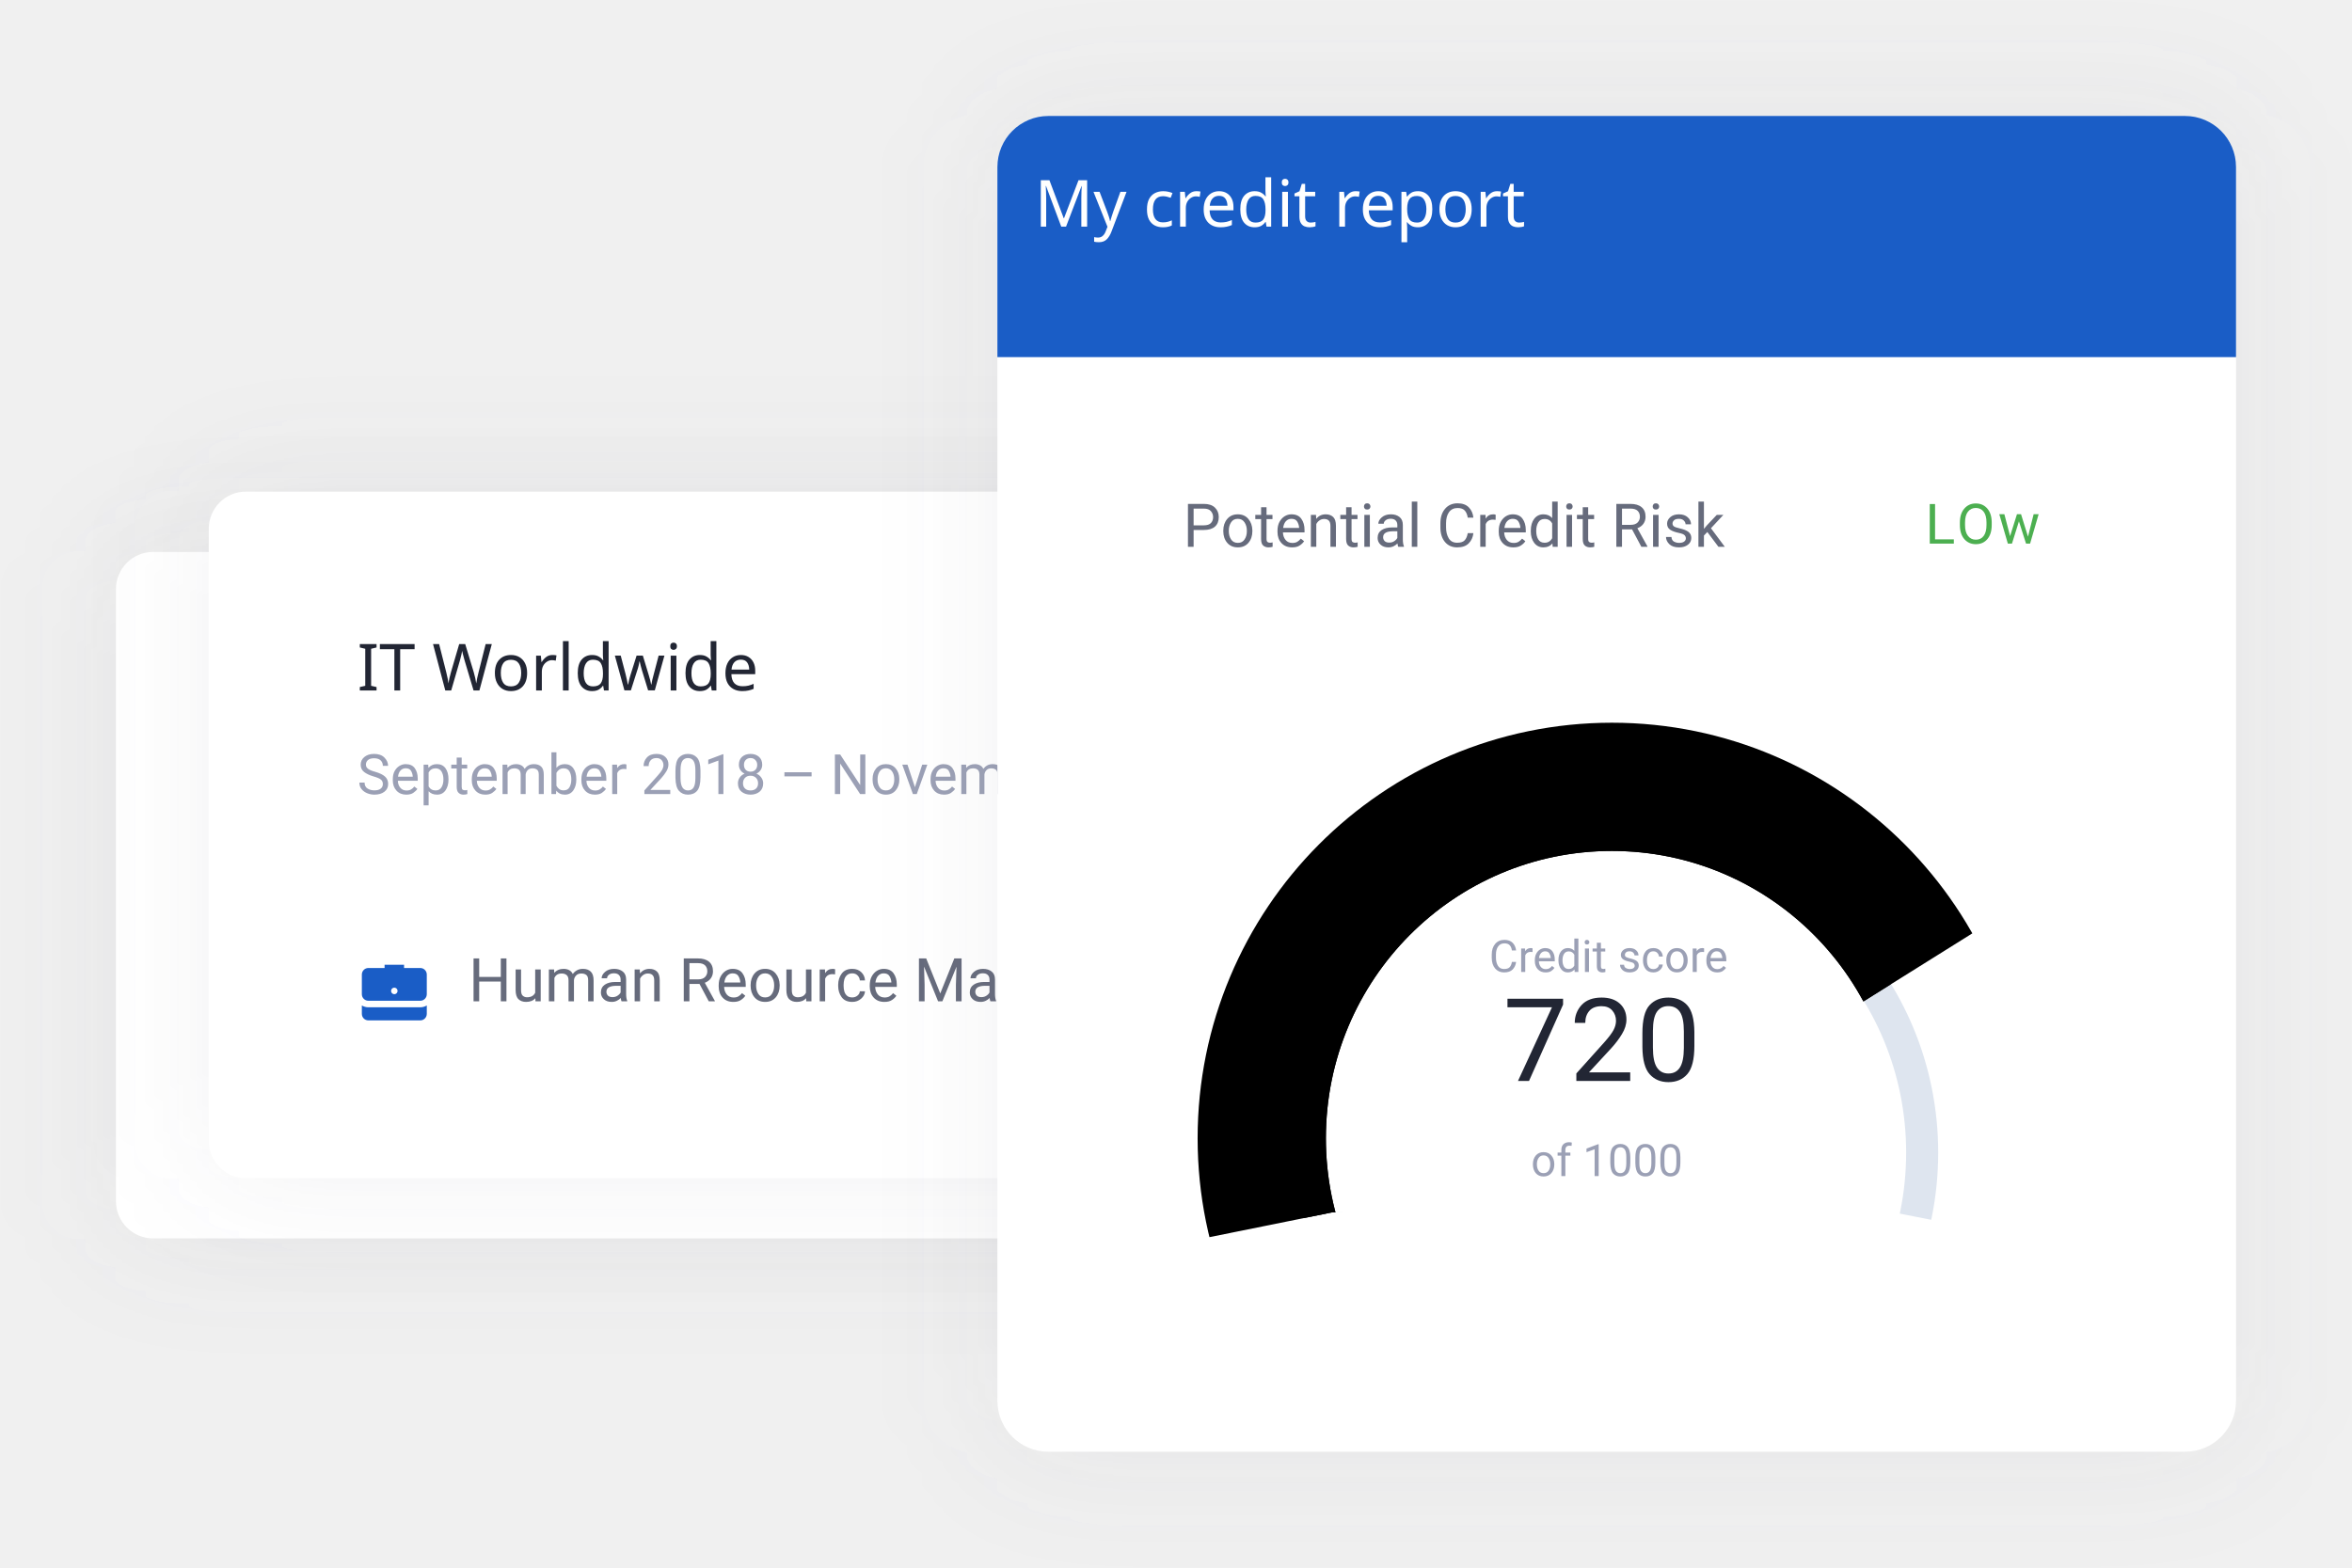
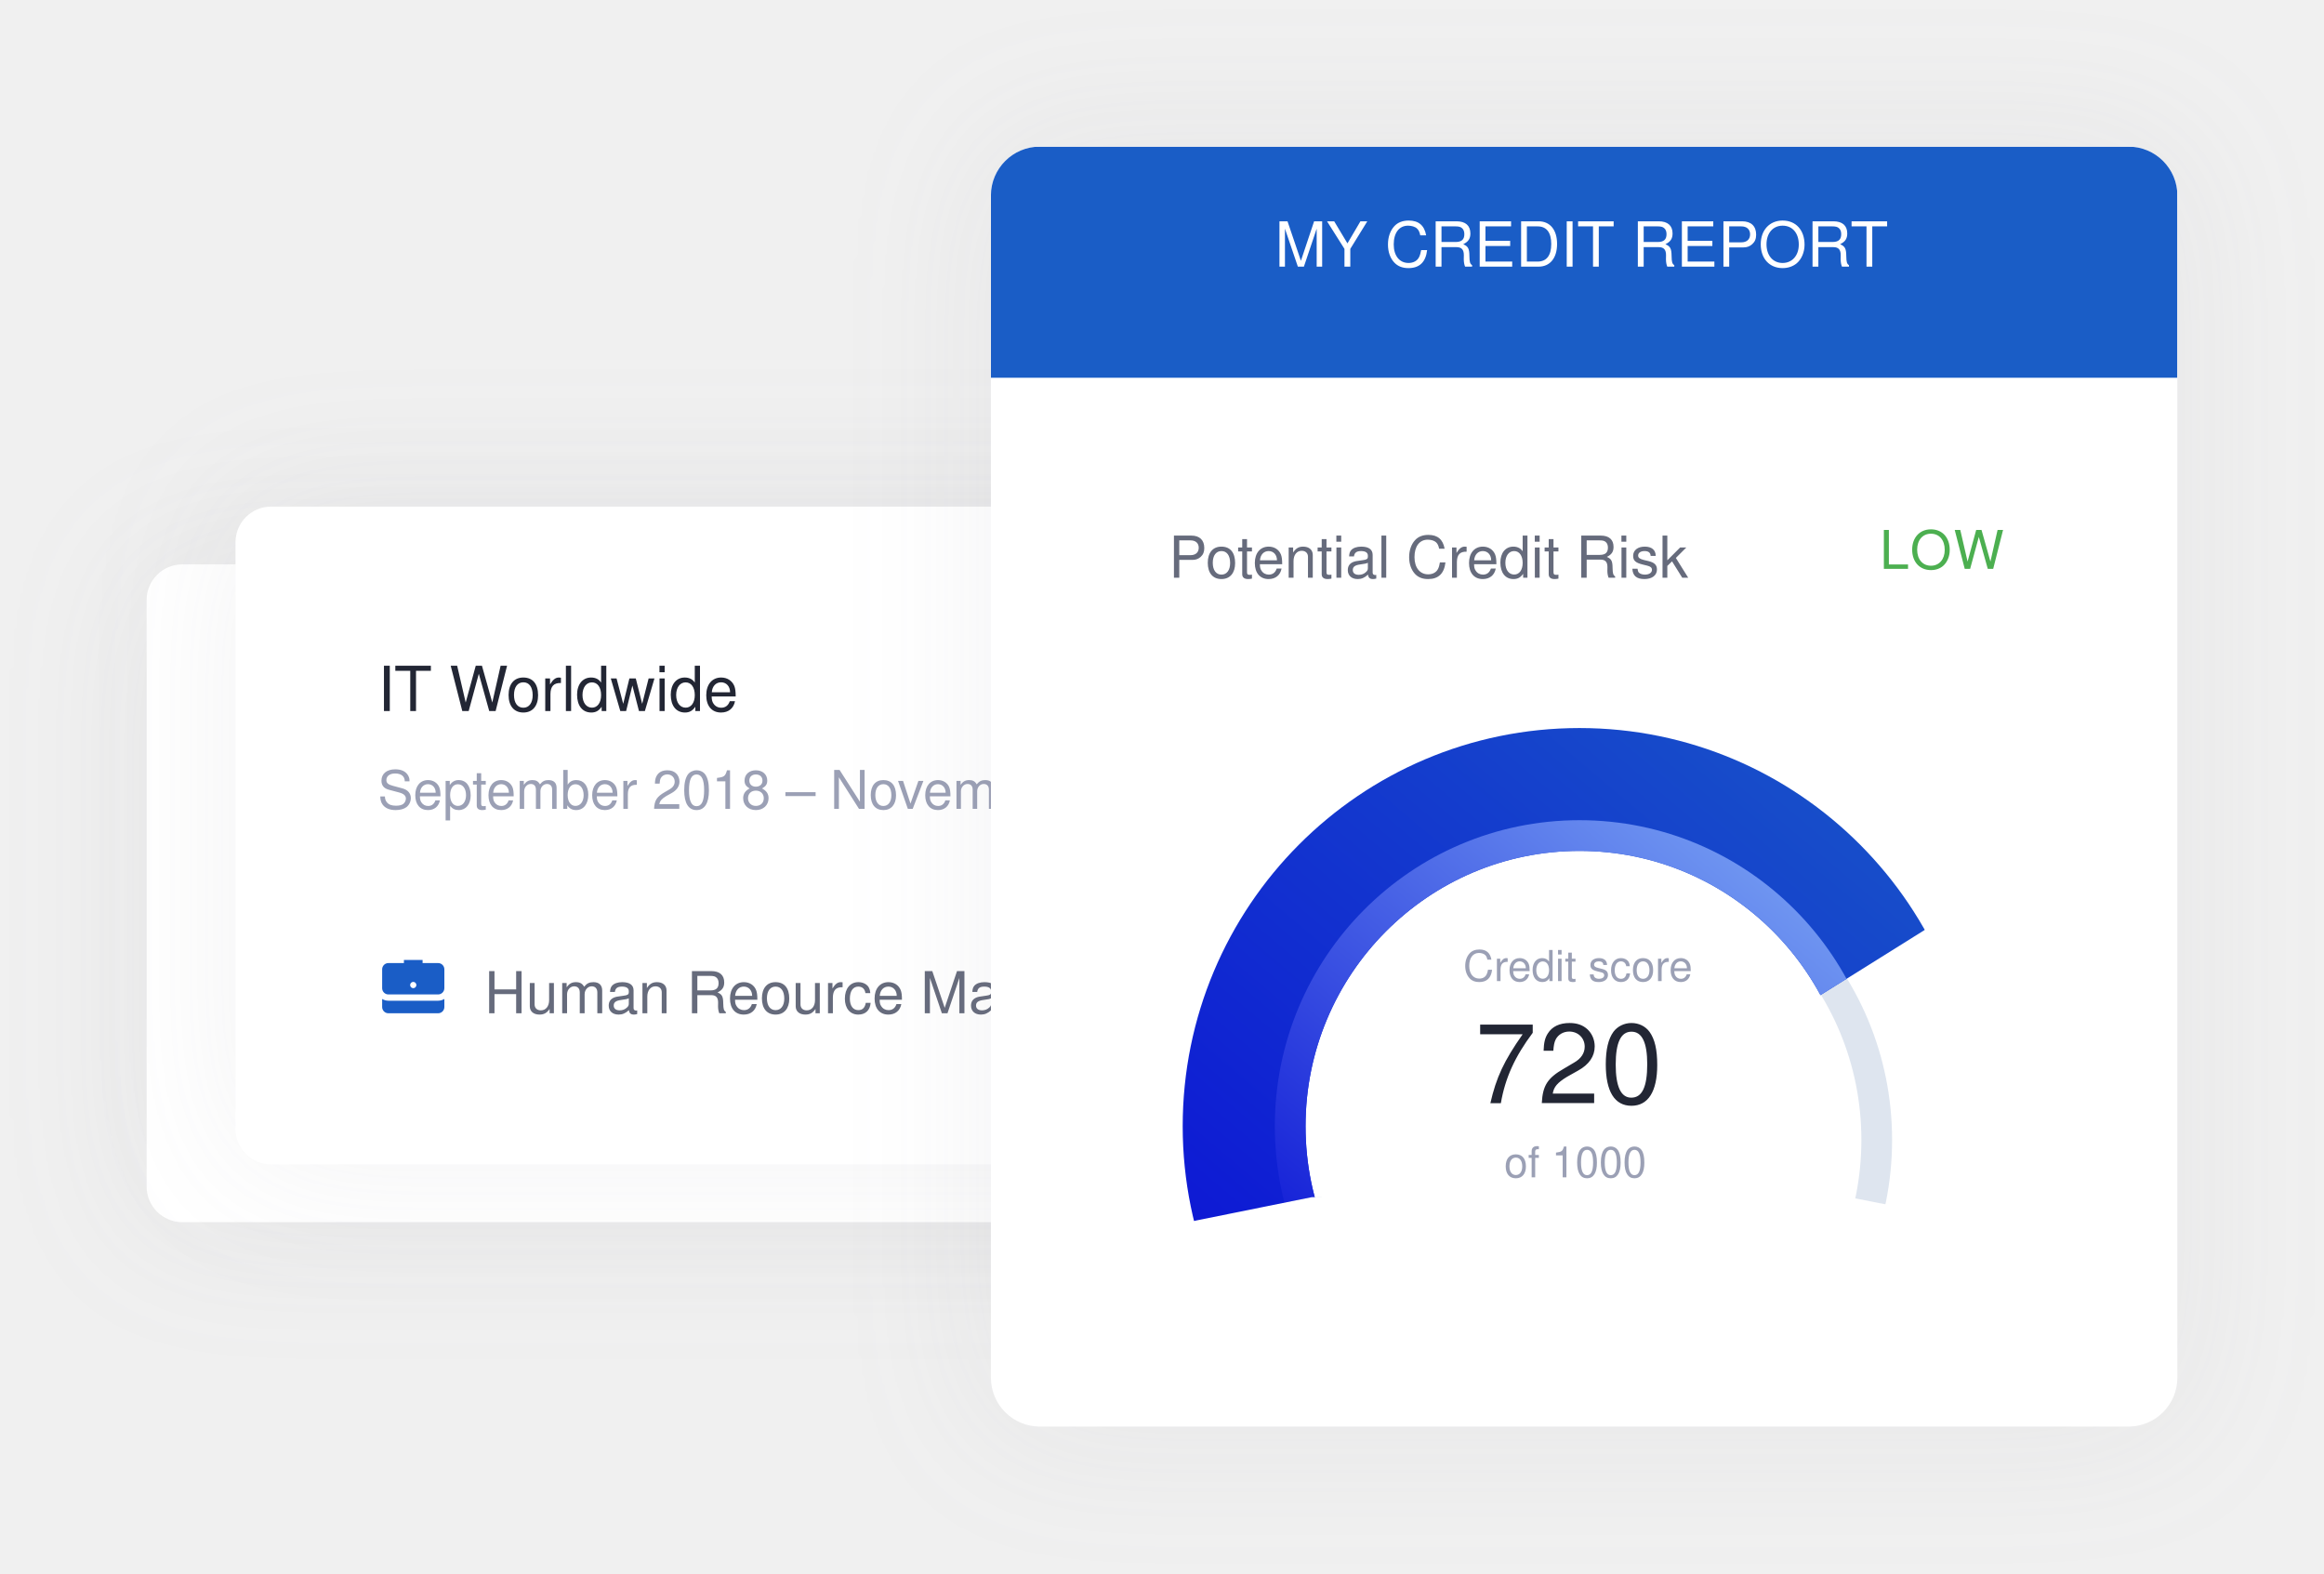
- <svg xmlns="http://www.w3.org/2000/svg" width="507" height="338" viewBox="0 0 507 338">
+ <svg xmlns="http://www.w3.org/2000/svg" xmlns:xlink="http://www.w3.org/1999/xlink" width="523px" height="354px" viewBox="0 0 523 354" version="1.1">
  <defs>
-     <mask id="6atcb" width="2" height="2" x="-1" y="-1">
-       <path fill="#fff" d="M25 119h282v148H25z" />
-       <path d="M25 127a8 8 0 0 1 8-8h266a8 8 0 0 1 8 8v132a8 8 0 0 1-8 8H33a8 8 0 0 1-8-8z" />
-     </mask>
-     <filter id="6atca" width="368" height="234" x="-18" y="76" filterUnits="userSpaceOnUse">
-       <feOffset in="SourceGraphic" result="FeOffset1029Out" />
-       <feGaussianBlur in="FeOffset1029Out" result="FeGaussianBlur1030Out" stdDeviation="13.2 13.2" />
+     <rect id="path-1" x="0" y="0" width="282" height="148" rx="8" />
+     <filter x="-17.6%" y="-33.4%" width="135.1%" height="166.9%" filterUnits="objectBoundingBox" id="filter-2">
+       <feOffset dx="0" dy="0" in="SourceAlpha" result="shadowOffsetOuter1" />
+       <feGaussianBlur stdDeviation="16.5" in="shadowOffsetOuter1" result="shadowBlurOuter1" />
+       <feColorMatrix values="0 0 0 0 0.507   0 0 0 0 0.507   0 0 0 0 0.545  0 0 0 0.098 0" type="matrix" in="shadowBlurOuter1" />
    </filter>
-     <mask id="6atcd" width="2" height="2" x="-1" y="-1">
-       <path fill="#fff" d="M45 106h282v148H45z" />
-       <path d="M45 114a8 8 0 0 1 8-8h266a8 8 0 0 1 8 8v132a8 8 0 0 1-8 8H53a8 8 0 0 1-8-8z" />
-     </mask>
-     <filter id="6atcc" width="368" height="234" x="2" y="63" filterUnits="userSpaceOnUse">
-       <feOffset in="SourceGraphic" result="FeOffset1047Out" />
-       <feGaussianBlur in="FeOffset1047Out" result="FeGaussianBlur1048Out" stdDeviation="13.2 13.2" />
+     <rect id="path-3" x="0" y="0" width="282" height="148" rx="8" />
+     <filter x="-17.6%" y="-33.4%" width="135.1%" height="166.9%" filterUnits="objectBoundingBox" id="filter-4">
+       <feOffset dx="0" dy="0" in="SourceAlpha" result="shadowOffsetOuter1" />
+       <feGaussianBlur stdDeviation="16.5" in="shadowOffsetOuter1" result="shadowBlurOuter1" />
+       <feColorMatrix values="0 0 0 0 0.507   0 0 0 0 0.507   0 0 0 0 0.545  0 0 0 0.098 0" type="matrix" in="shadowBlurOuter1" />
    </filter>
-     <mask id="6atcf" width="2" height="2" x="-1" y="-1">
-       <path fill="#fff" d="M215 25h267v288H215z" />
-       <path d="M215 36c0-6.075 4.925-11 11-11h245c6.075 0 11 4.925 11 11v266c0 6.075-4.925 11-11 11H226c-6.075 0-11-4.925-11-11z" />
-     </mask>
-     <filter id="6atce" width="353" height="374" x="172" y="-18" filterUnits="userSpaceOnUse">
-       <feOffset in="SourceGraphic" result="FeOffset1091Out" />
-       <feGaussianBlur in="FeOffset1091Out" result="FeGaussianBlur1092Out" stdDeviation="13.2 13.2" />
+     <path d="M11,0 L256,0 C262.075,-1.11598369e-15 267,4.925 267,11 L267,277 C267,283.075 262.075,288 256,288 L11,288 C4.925,288 7.43989126e-16,283.075 0,277 L0,11 C-2.52034597e-15,4.925 4.925,1.11598369e-15 11,0 Z" id="path-5" />
+     <filter x="-18.5%" y="-17.2%" width="137.1%" height="134.4%" filterUnits="objectBoundingBox" id="filter-7">
+       <feOffset dx="0" dy="0" in="SourceAlpha" result="shadowOffsetOuter1" />
+       <feGaussianBlur stdDeviation="16.5" in="shadowOffsetOuter1" result="shadowBlurOuter1" />
+       <feColorMatrix values="0 0 0 0 0.507   0 0 0 0 0.507   0 0 0 0 0.545  0 0 0 0.098 0" type="matrix" in="shadowBlurOuter1" />
    </filter>
-     <clipPath id="6atci">
-       <path fill="#fff" d="M281.088 317.912V179.088h136.824v138.824zm68.412-7.115c33.905 0 61.39-27.888 61.39-62.289 0-34.4-27.485-62.288-61.39-62.288s-61.39 27.887-61.39 62.288c0 34.401 27.485 62.289 61.39 62.289z" />
-     </clipPath>
-     <clipPath id="6atck">
-       <path fill="#fff" d="M257.352 335.648V155.352h180.296v180.296zm90.108-28.277c34.049 0 61.65-27.736 61.65-61.95 0-34.215-27.601-61.951-61.65-61.951-34.048 0-61.65 27.736-61.65 61.95 0 34.215 27.602 61.951 61.65 61.951z" />
-     </clipPath>
-     <clipPath id="6atcl">
-       <path fill="#fff" d="M278.088 314.912V176.088h138.824v138.824zm69.372-7.541c34.049 0 61.65-27.736 61.65-61.95 0-34.215-27.601-61.951-61.65-61.951-34.048 0-61.65 27.736-61.65 61.95 0 34.215 27.602 61.951 61.65 61.951z" />
-     </clipPath>
-     <clipPath id="6atcg">
-       <path d="M215 36c0-6.075 4.925-11 11-11h245c6.075 0 11 4.925 11 11v266c0 6.075-4.925 11-11 11H226c-6.075 0-11-4.925-11-11z" />
-     </clipPath>
-     <clipPath id="6atch">
-       <path d="M258.278 212.515l17.375-29.041s23.055-33.922 61.43-33.24c38.377.681 62.57 15.235 62.57 15.235l29.695 32.519 11.81 27.684v42.217l-33.021-6.502H287.194L255 267.889z" />
-     </clipPath>
-     <clipPath id="6atcj">
-       <path d="M291.89 159.325s28.17-13.395 46.77-14.953c18.6-1.558 55.273 6.409 55.273 6.409l32.128 49.892-24.588 15.375 5.672 55.29-166.275 6.548s9.385-53.986 18.07-82.245c8.685-28.259 32.95-36.316 32.95-36.316z" />
-     </clipPath>
+     <path d="M3.278,62.51 L20.653,33.469 C36.023,10.854 56.5,-0.226 82.084,0.228 C107.668,0.683 128.524,5.762 144.653,15.464 L174.348,47.983 L186.159,75.667 L186.159,117.884 L153.137,111.382 L32.194,111.382 L0,117.884 L3.278,62.51 Z" id="path-8" />
+     <path d="M51.11,15.382 C51.11,15.382 79.278,1.986 97.879,0.428 C116.48,-1.13 153.152,6.837 153.152,6.837 L185.28,56.729 L160.692,72.104 L166.364,127.395 L0.089,133.942 C0.089,133.942 9.474,79.956 18.159,51.697 C26.844,23.439 51.11,15.382 51.11,15.382 Z" id="path-10" />
+     <linearGradient x1="99.517%" y1="-28.681%" x2="5.545%" y2="84.112%" id="linearGradient-12">
+       <stop stop-color="#1A5DC6" offset="0%" />
+       <stop stop-color="#0D16D5" offset="100%" />
+     </linearGradient>
+     <linearGradient x1="99.517%" y1="-28.681%" x2="5.545%" y2="84.112%" id="linearGradient-13">
+       <stop stop-color="#92C3FB" offset="0%" />
+       <stop stop-color="#0D16D5" offset="100%" />
+     </linearGradient>
  </defs>
-   <g>
-     <g>
-       <g>
-         <g>
-           <g>
-             <g filter="url(#6atca)">
-               <path fill="none" d="M25 127a8 8 0 0 1 8-8h266a8 8 0 0 1 8 8v132a8 8 0 0 1-8 8H33a8 8 0 0 1-8-8z" mask="url(&quot;#6atcb&quot;)" />
-               <path fill="#81818b" fill-opacity=".1" d="M25 127a8 8 0 0 1 8-8h266a8 8 0 0 1 8 8v132a8 8 0 0 1-8 8H33a8 8 0 0 1-8-8z" />
+   <g id="Page-1" stroke="none" stroke-width="1" fill="none" fill-rule="evenodd">
+     <g id="Main-Landlord" transform="translate(-111, -809)">
+       <g id="Block-2" transform="translate(115, 642)">
+         <g id="Image_Fair-deals" transform="translate(29, 200)">
+           <g id="Card" transform="translate(0, 81)">
+             <g id="Card-02" transform="translate(0, 13)">
+               <g id="Rectangle">
+                 <use fill="black" fill-opacity="1" filter="url(#filter-2)" xlink:href="#path-1" />
+                 <use fill="#FFFFFF" fill-rule="evenodd" xlink:href="#path-1" />
+               </g>
            </g>
-             <path fill="#fff" d="M25 127a8 8 0 0 1 8-8h266a8 8 0 0 1 8 8v132a8 8 0 0 1-8 8H33a8 8 0 0 1-8-8z" />
-           </g>
-         </g>
-         <g>
-           <g>
-             <g filter="url(#6atcc)">
-               <path fill="none" d="M45 114a8 8 0 0 1 8-8h266a8 8 0 0 1 8 8v132a8 8 0 0 1-8 8H53a8 8 0 0 1-8-8z" mask="url(&quot;#6atcd&quot;)" />
-               <path fill="#81818b" fill-opacity=".1" d="M45 114a8 8 0 0 1 8-8h266a8 8 0 0 1 8 8v132a8 8 0 0 1-8 8H53a8 8 0 0 1-8-8z" />
-             </g>
-             <path fill="#fff" d="M45 114a8 8 0 0 1 8-8h266a8 8 0 0 1 8 8v132a8 8 0 0 1-8 8H53a8 8 0 0 1-8-8z" />
-           </g>
-           <g>
-             <g>
-               <text fill="#222634" dominant-baseline="text-before-edge" font-family="'Overpass','Overpass-Bold'" font-size="14" transform="translate(77 138)">
-                 <tspan>IT Worldwide</tspan>
+             <g id="Card-02" transform="translate(20, 0)">
+               <g id="Rectangle">
+                 <use fill="black" fill-opacity="1" filter="url(#filter-4)" xlink:href="#path-3" />
+                 <use fill="#FFFFFF" fill-rule="evenodd" xlink:href="#path-3" />
+               </g>
+               <text id="IT-Worldwide" font-family="Helvetica" font-size="14" font-weight="normal" fill="#222634">
+                 <tspan x="32" y="46">IT Worldwide</tspan>
+               </text>
+               <text id="Human-Reource-Manage" font-family="Helvetica" font-size="13" font-weight="normal" fill="#666B7C">
+                 <tspan x="56" y="114">Human Reource Manager</tspan>
+               </text>
+               <g id="Icons/Pets" transform="translate(33, 102)" fill="#1A5DC6" fill-rule="nonzero">
+                 <path d="M4.9,0 L4.9,0.706 L1.4,0.706 C0.626,0.706 0,1.338 0,2.118 L0,6.353 C0,7.132 0.628,7.765 1.4,7.765 L12.6,7.765 C13.372,7.765 14,7.132 14,6.353 L14,2.118 C14,1.338 13.373,0.706 12.6,0.706 L9.1,0.706 L9.1,0 L4.9,0 Z M7,4.941 C7.386,4.941 7.7,5.257 7.7,5.647 C7.7,6.037 7.386,6.353 7,6.353 C6.614,6.353 6.3,6.037 6.3,5.647 C6.3,5.257 6.614,4.941 7,4.941 Z M0,8.784 L0,10.588 C0,11.368 0.626,12 1.4,12 L12.6,12 C13.373,12 14,11.368 14,10.588 L14,8.784 C13.586,9.026 13.112,9.176 12.6,9.176 L1.4,9.176 C0.888,9.176 0.414,9.026 0,8.784 Z" id="Shape" />
+               </g>
+               <text id="September-2018-–-Nov" font-family="Helvetica" font-size="12" font-weight="normal" line-spacing="16" fill="#9BA0B5">
+                 <tspan x="32" y="68">September 2018 – November 2018</tspan>
              </text>
            </g>
          </g>
-           <g>
-             <g>
-               <text fill="#666b7c" dominant-baseline="text-before-edge" font-family="'Roboto','Roboto-Regular'" font-size="13" transform="translate(101 207)">
-                 <tspan>Human Reource Manager</tspan>
+           <g id="My-credit-report" transform="translate(190, 0)">
+             <g id="Credit-check">
+               <g id="Group-24">
+                 <mask id="mask-6" fill="white">
+                   <use xlink:href="#path-5" />
+                 </mask>
+                 <g id="Rectangle">
+                   <use fill="black" fill-opacity="1" filter="url(#filter-7)" xlink:href="#path-5" />
+                   <use fill="#FFFFFF" fill-rule="evenodd" xlink:href="#path-5" />
+                 </g>
+                 <g id="Group-37" mask="url(#mask-6)" font-family="Helvetica" font-weight="normal">
+                   <g transform="translate(40, 84)">
+                     <text id="Potential-Credit-Ris" font-size="13">
+                       <tspan x="0" y="13" fill="#666B7C">Potential Credit Risk</tspan>
+                     </text>
+                     <text id="LOw" font-size="12" letter-spacing="0.686">
+                       <tspan x="160" y="11" fill="#4CAF50">LOW</tspan>
+                     </text>
+                   </g>
+                 </g>
+                 <rect id="Rectangle" fill="#1A5DC6" mask="url(#mask-6)" x="0" y="0" width="267" height="52" />
+               </g>
+               <text id="My-credit-report" font-family="Helvetica" font-size="14" font-weight="normal" line-spacing="24" fill="#FFFFFF">
+                 <tspan x="63.886" y="27">MY CREDIT REPORT</tspan>
              </text>
            </g>
-           </g>
-           <g>
-             <g>
-               <path fill="#1a5dc6" d="M78 216.784v1.804c0 .78.626 1.412 1.4 1.412h11.2c.774 0 1.4-.632 1.4-1.412v-1.804a2.754 2.754 0 0 1-1.4.392H79.4c-.512 0-.986-.15-1.4-.392zm7-3.843c.386 0 .7.316.7.706 0 .39-.314.706-.7.706a.703.703 0 0 1-.7-.706c0-.39.314-.706.7-.706zM82.9 208v.706h-3.5c-.773 0-1.4.632-1.4 1.412v4.235c0 .779.628 1.412 1.4 1.412h11.2c.772 0 1.4-.633 1.4-1.412v-4.235c0-.78-.626-1.412-1.4-1.412h-3.5V208z" />
-             </g>
-           </g>
-           <g>
-             <g>
-               <text dominant-baseline="text-before-edge" style="line-height:16px" fill="#9ba0b5" font-family="'Roboto','Roboto-Regular'" font-size="12" transform="translate(77 163)">
-                 <tspan style="line-height:16px">September 2018 – November 2018</tspan>
-               </text>
-             </g>
-           </g>
-         </g>
-       </g>
-       <g>
-         <g>
-           <g>
-             <g>
-               <g filter="url(#6atce)">
-                 <path fill="none" d="M215 36c0-6.075 4.925-11 11-11h245c6.075 0 11 4.925 11 11v266c0 6.075-4.925 11-11 11H226c-6.075 0-11-4.925-11-11z" mask="url(&quot;#6atcf&quot;)" />
-                 <path fill="#81818b" fill-opacity=".1" d="M215 36c0-6.075 4.925-11 11-11h245c6.075 0 11 4.925 11 11v266c0 6.075-4.925 11-11 11H226c-6.075 0-11-4.925-11-11z" />
-               </g>
-               <path fill="#fff" d="M215 36c0-6.075 4.925-11 11-11h245c6.075 0 11 4.925 11 11v266c0 6.075-4.925 11-11 11H226c-6.075 0-11-4.925-11-11z" />
-             </g>
-             <g clip-path="url(#6atcg)">
-               <g>
-                 <g>
-                   <text fill="#666b7c" dominant-baseline="text-before-edge" font-family="'Roboto','Roboto-Regular'" font-size="13" transform="translate(255 109)">
-                     <tspan>Potential Credit Risk</tspan>
-                   </text>
+             <g id="-Chart" transform="translate(40, 125)">
+               <g id="chart">
+                 <mask id="mask-9" fill="white">
+                   <use xlink:href="#path-8" />
+                 </mask>
+                 <use id="mask" fill="#FFFFFF" xlink:href="#path-8" />
+                 <ellipse id="external_dashes" stroke="#DEE5EF" stroke-width="6.912" mask="url(#mask-9)" cx="94.5" cy="98.506" rx="64.846" ry="65.744" />
+                 <g id="colored" mask="url(#mask-9)">
+                   <g transform="translate(-14.21511, -6.052472)">
+                     <mask id="mask-11" fill="white">
+                       <use xlink:href="#path-10" />
+                     </mask>
+                     <use id="Mask" stroke="none" fill="#FFFFFF" fill-rule="evenodd" xlink:href="#path-10" />
+                     <path d="M106.671,177.246 C64.972,177.246 31.196,143.306 31.196,101.472 C31.196,59.637 64.972,25.697 106.671,25.697 C148.369,25.697 182.145,59.637 182.145,101.472 C182.145,143.306 148.369,177.246 106.671,177.246 Z" id="color_dashes" stroke="url(#linearGradient-12)" stroke-width="27.648" fill="none" mask="url(#mask-11)" />
+                     <path d="M106.671,166.878 C70.71,166.878 41.564,137.591 41.564,101.472 C41.564,65.352 70.71,36.065 106.671,36.065 C142.632,36.065 171.777,65.352 171.777,101.472 C171.777,137.591 142.632,166.878 106.671,166.878 Z" id="color_dashes" stroke="url(#linearGradient-13)" stroke-width="6.912" fill="none" mask="url(#mask-11)" />
+                   </g>
                </g>
              </g>
-               <g>
-                 <g>
-                   <text dominant-baseline="text-before-edge" style="text-transform:uppercase" fill="#4caf50" font-family="'Roboto','Roboto-Black'" font-size="12" letter-spacing=".69" transform="translate(415 109)">
-                     <tspan style="text-transform:uppercase">LOw</tspan>
-                   </text>
-                 </g>
-               </g>
-             </g>
-             <g clip-path="url(#6atcg)">
-               <path fill="#1a5dc6" d="M215 25h267v52H215z" />
-             </g>
-           </g>
-           <g>
-             <g>
-               <text dominant-baseline="text-before-edge" style="text-transform:uppercase;line-height:24px" fill="#fff" font-family="'Overpass','Overpass-Bold'" font-size="14" transform="translate(223 38)">
-                 <tspan style="text-transform:uppercase;line-height:24px">My credit report</tspan>
-               </text>
-             </g>
-           </g>
-         </g>
-         <g>
-           <g>
-             <g>
-               <path fill="#fff" d="M258.278 212.515l17.375-29.041s23.055-33.922 61.43-33.24c38.377.681 62.57 15.235 62.57 15.235l29.695 32.519 11.81 27.684v42.217l-33.021-6.502H287.194L255 267.889z" />
-             </g>
-             <g clip-path="url(#6atch)">
-               <path fill="none" stroke="#dee5ef" stroke-miterlimit="50" stroke-width="13.82" d="M349.5 310.797c33.905 0 61.39-27.888 61.39-62.289 0-34.4-27.485-62.288-61.39-62.288s-61.39 27.887-61.39 62.288c0 34.401 27.485 62.289 61.39 62.289z" clip-path="url(&quot;#6atci&quot;)" />
-             </g>
-             <g clip-path="url(#6atch)">
-               <g>
-                 <path fill="#fff" d="M291.89 159.325s28.17-13.395 46.77-14.953c18.6-1.558 55.273 6.409 55.273 6.409l32.128 49.892-24.588 15.375 5.672 55.29-166.275 6.548s9.385-53.986 18.07-82.245c8.685-28.259 32.95-36.316 32.95-36.316z" />
-               </g>
-               <g clip-path="url(#6atcj)">
-                 <path fill="none" stroke="#000" stroke-miterlimit="50" stroke-width="55.3" d="M347.46 307.371c34.049 0 61.65-27.736 61.65-61.95 0-34.215-27.601-61.951-61.65-61.951-34.048 0-61.65 27.736-61.65 61.95 0 34.215 27.602 61.951 61.65 61.951z" clip-path="url(&quot;#6atck&quot;)" />
-               </g>
-               <g clip-path="url(#6atcj)">
-                 <path fill="none" stroke="#000" stroke-miterlimit="50" stroke-width="13.82" d="M347.46 307.371c34.049 0 61.65-27.736 61.65-61.95 0-34.215-27.601-61.951-61.65-61.951-34.048 0-61.65 27.736-61.65 61.95 0 34.215 27.602 61.951 61.65 61.951z" clip-path="url(&quot;#6atcl&quot;)" />
-               </g>
-             </g>
-           </g>
-           <g>
-             <g>
-               <g>
-                 <text fill="#9ba0b5" dominant-baseline="text-before-edge" font-family="'Roboto','Roboto-Regular'" font-size="9.6" transform="translate(321 203)">
-                   <tspan>Credit score</tspan>
+               <g id="Credit-score" transform="translate(65.44, 53.76)" font-family="Helvetica" font-weight="normal">
+                 <text font-size="9.6" fill="#9BA0B5">
+                   <tspan x="0.845" y="9">Credit score</tspan>
                </text>
-               </g>
-             </g>
-             <g>
-               <g>
-                 <text fill="#222634" dominant-baseline="text-before-edge" font-family="'Roboto','Roboto-Black'" font-size="24.96" letter-spacing=".29" transform="translate(324 216)">
-                   <tspan>720</tspan>
+                 <text id="720" font-size="24.96" letter-spacing="0.288" fill="#222634">
+                   <tspan x="3.52" y="36.48">720</tspan>
                </text>
-               </g>
-             </g>
-             <g>
-               <g>
-                 <text fill="#9ba0b5" dominant-baseline="text-before-edge" font-family="'Roboto','Roboto-Regular'" font-size="9.6" transform="translate(330 247)">
-                   <tspan>of 1000</tspan>
+                 <text id="of-1000" font-size="9.6" fill="#9BA0B5">
+                   <tspan x="10.065" y="53.16">of 1000</tspan>
                </text>
              </g>
            </g>
          </g>
        </g>
      </g>
    </g>
  </g>
</svg>
